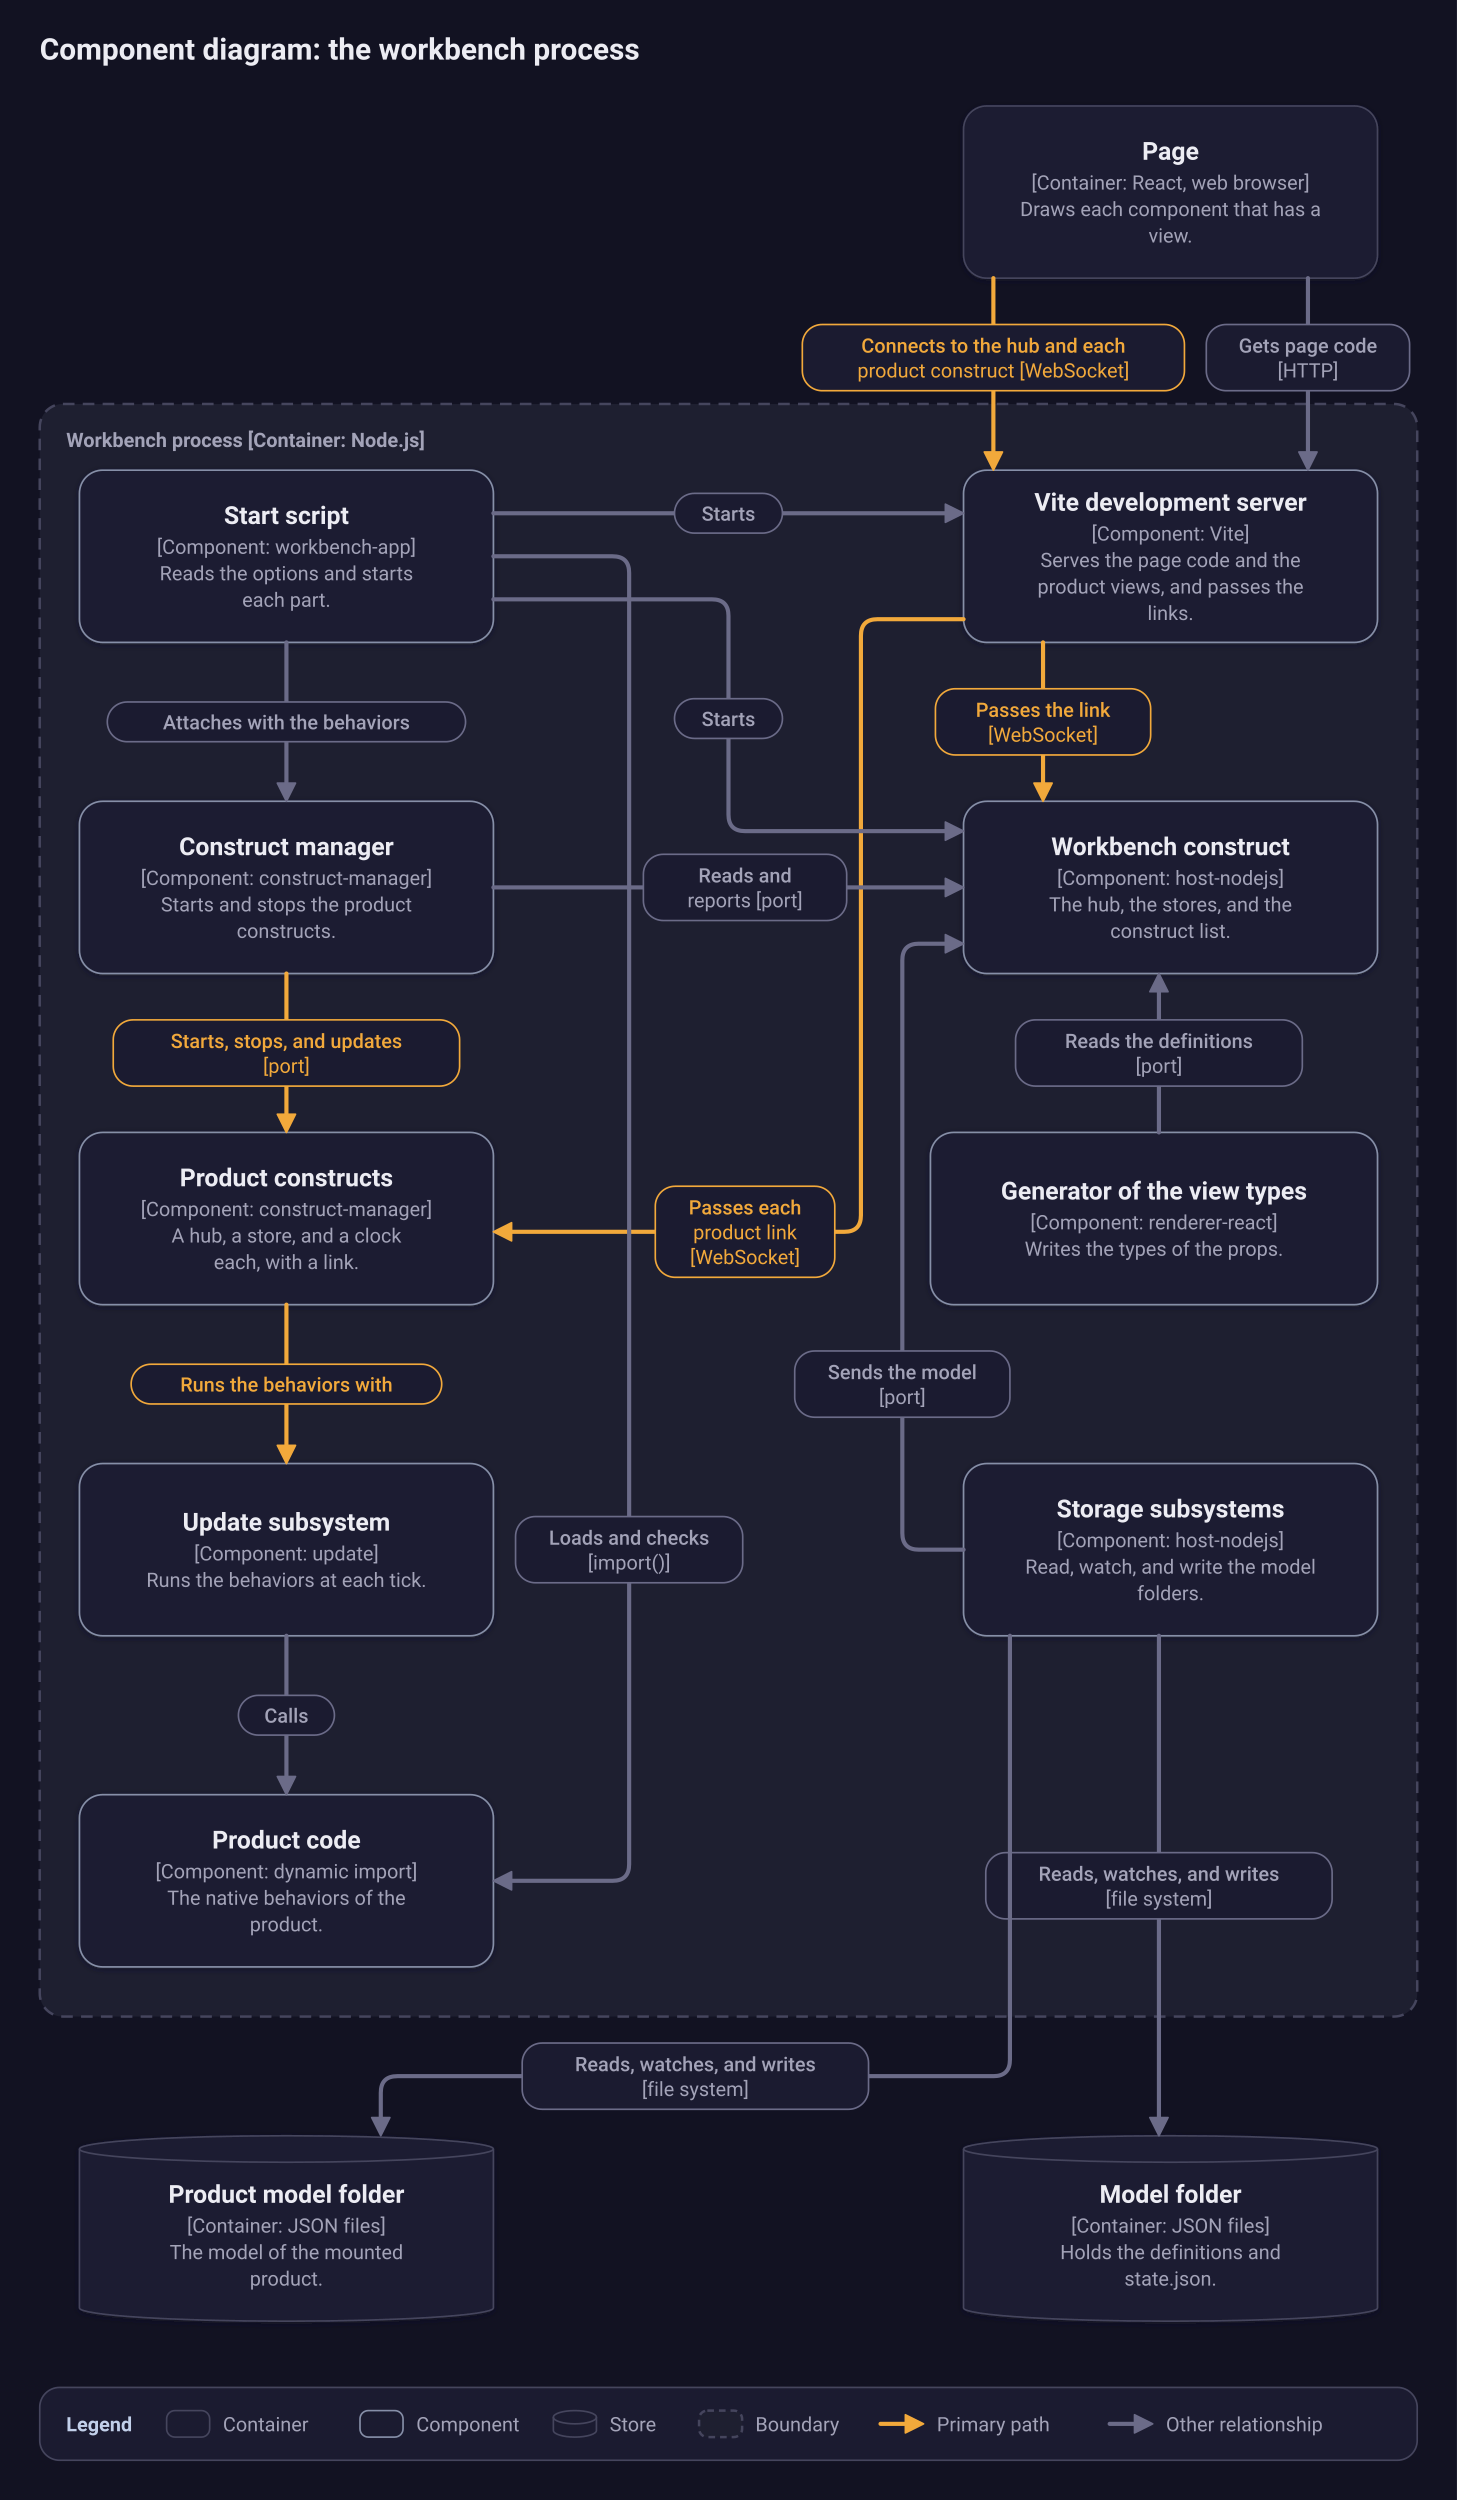
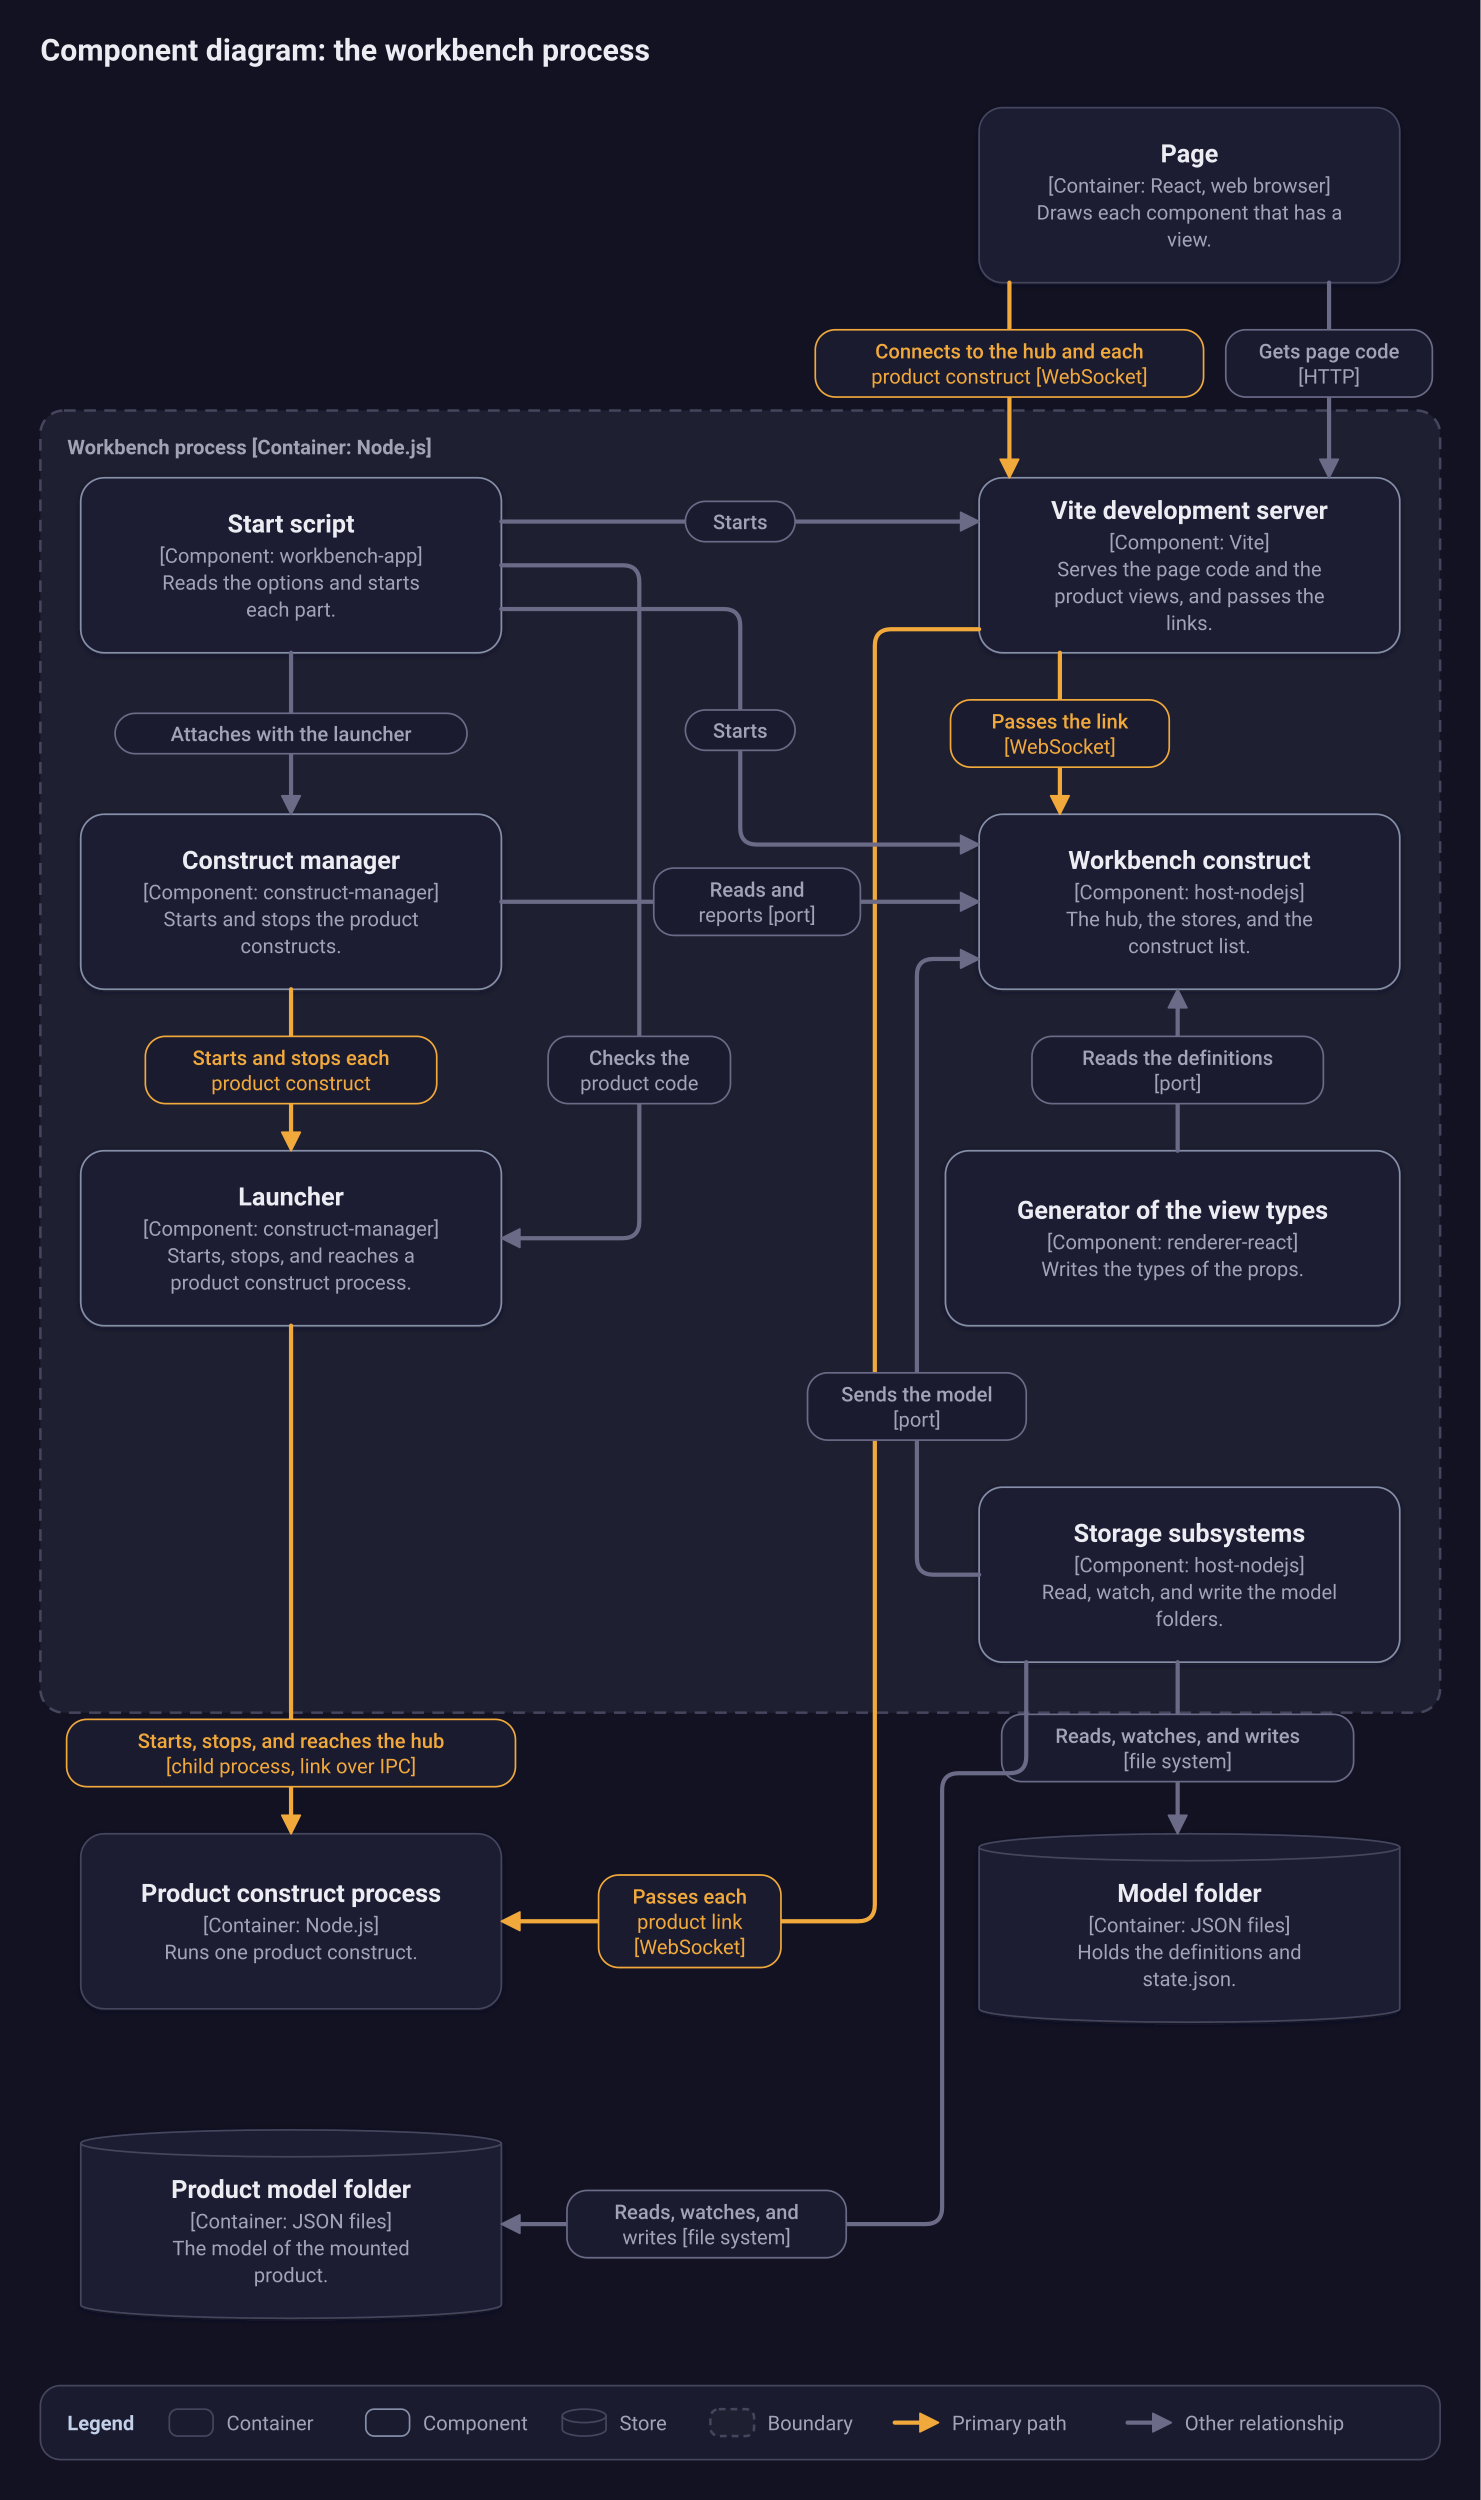
- <svg xmlns="http://www.w3.org/2000/svg" viewBox="0 0 880 1510" width="880" height="1510" role="img" aria-labelledby="title desc">
+ <svg xmlns="http://www.w3.org/2000/svg" viewBox="0 0 880 1486" width="880" height="1486" role="img" aria-labelledby="title desc">
  <defs>
    <filter id="shadow" x="-10%" y="-10%" width="120%" height="130%">
      <feDropShadow dx="0" dy="1" stdDeviation="2" flood-color="#17172a" flood-opacity="0.5" />
    </filter>
  </defs>
-   <rect width="880" height="1510" fill="#121222" />
+   <rect width="880" height="1486" fill="#121222" />
  <text x="24" y="36" font-family="system-ui, -apple-system, 'Segoe UI', Roboto, 'Helvetica Neue', Arial, sans-serif" font-weight="600" font-size="18" fill="#ececf3" text-anchor="start">Component diagram: the workbench process</text>
-   <rect x="24" y="244" width="832" height="974" rx="14" fill="#1e1f30" stroke="#45455d" stroke-width="1.5" stroke-dasharray="7 5" />
+   <rect x="24" y="244" width="832" height="774" rx="14" fill="#1e1f30" stroke="#45455d" stroke-width="1.5" stroke-dasharray="7 5" />
  <text x="40" y="270" font-family="system-ui, -apple-system, 'Segoe UI', Roboto, 'Helvetica Neue', Arial, sans-serif" font-weight="600" font-size="12" fill="#a3a3b8" text-anchor="start">Workbench process [Container: Node.js]</text>
  <rect x="582" y="64" width="250" height="104" rx="14" fill="#1b1b30" stroke="#45455d" filter="url(#shadow)" />
  <text x="707" y="96.5" font-family="system-ui, -apple-system, 'Segoe UI', Roboto, 'Helvetica Neue', Arial, sans-serif" font-weight="600" font-size="15" fill="#ececf3" text-anchor="middle">Page</text>
  <text x="707" y="114.5" font-family="system-ui, -apple-system, 'Segoe UI', Roboto, 'Helvetica Neue', Arial, sans-serif" font-weight="400" font-size="12" fill="#a3a3b8" text-anchor="middle">[Container: React, web browser]</text>
  <text x="707" y="130.5" font-family="system-ui, -apple-system, 'Segoe UI', Roboto, 'Helvetica Neue', Arial, sans-serif" font-weight="400" font-size="12" fill="#a3a3b8" text-anchor="middle">Draws each component that has a</text>
  <text x="707" y="146.5" font-family="system-ui, -apple-system, 'Segoe UI', Roboto, 'Helvetica Neue', Arial, sans-serif" font-weight="400" font-size="12" fill="#a3a3b8" text-anchor="middle">view.</text>
  <rect x="582" y="284" width="250" height="104" rx="14" fill="#1b1b30" stroke="#868fa8" filter="url(#shadow)" />
  <text x="707" y="308.5" font-family="system-ui, -apple-system, 'Segoe UI', Roboto, 'Helvetica Neue', Arial, sans-serif" font-weight="600" font-size="15" fill="#ececf3" text-anchor="middle">Vite development server</text>
  <text x="707" y="326.5" font-family="system-ui, -apple-system, 'Segoe UI', Roboto, 'Helvetica Neue', Arial, sans-serif" font-weight="400" font-size="12" fill="#a3a3b8" text-anchor="middle">[Component: Vite]</text>
  <text x="707" y="342.5" font-family="system-ui, -apple-system, 'Segoe UI', Roboto, 'Helvetica Neue', Arial, sans-serif" font-weight="400" font-size="12" fill="#a3a3b8" text-anchor="middle">Serves the page code and the</text>
  <text x="707" y="358.5" font-family="system-ui, -apple-system, 'Segoe UI', Roboto, 'Helvetica Neue', Arial, sans-serif" font-weight="400" font-size="12" fill="#a3a3b8" text-anchor="middle">product views, and passes the</text>
  <text x="707" y="374.5" font-family="system-ui, -apple-system, 'Segoe UI', Roboto, 'Helvetica Neue', Arial, sans-serif" font-weight="400" font-size="12" fill="#a3a3b8" text-anchor="middle">links.</text>
  <rect x="582" y="484" width="250" height="104" rx="14" fill="#1b1b30" stroke="#868fa8" filter="url(#shadow)" />
  <text x="707" y="516.5" font-family="system-ui, -apple-system, 'Segoe UI', Roboto, 'Helvetica Neue', Arial, sans-serif" font-weight="600" font-size="15" fill="#ececf3" text-anchor="middle">Workbench construct</text>
  <text x="707" y="534.5" font-family="system-ui, -apple-system, 'Segoe UI', Roboto, 'Helvetica Neue', Arial, sans-serif" font-weight="400" font-size="12" fill="#a3a3b8" text-anchor="middle">[Component: host-nodejs]</text>
  <text x="707" y="550.5" font-family="system-ui, -apple-system, 'Segoe UI', Roboto, 'Helvetica Neue', Arial, sans-serif" font-weight="400" font-size="12" fill="#a3a3b8" text-anchor="middle">The hub, the stores, and the</text>
  <text x="707" y="566.5" font-family="system-ui, -apple-system, 'Segoe UI', Roboto, 'Helvetica Neue', Arial, sans-serif" font-weight="400" font-size="12" fill="#a3a3b8" text-anchor="middle">construct list.</text>
  <rect x="562" y="684" width="270" height="104" rx="14" fill="#1b1b30" stroke="#868fa8" filter="url(#shadow)" />
  <text x="697" y="724.5" font-family="system-ui, -apple-system, 'Segoe UI', Roboto, 'Helvetica Neue', Arial, sans-serif" font-weight="600" font-size="15" fill="#ececf3" text-anchor="middle">Generator of the view types</text>
  <text x="697" y="742.5" font-family="system-ui, -apple-system, 'Segoe UI', Roboto, 'Helvetica Neue', Arial, sans-serif" font-weight="400" font-size="12" fill="#a3a3b8" text-anchor="middle">[Component: renderer-react]</text>
  <text x="697" y="758.5" font-family="system-ui, -apple-system, 'Segoe UI', Roboto, 'Helvetica Neue', Arial, sans-serif" font-weight="400" font-size="12" fill="#a3a3b8" text-anchor="middle">Writes the types of the props.</text>
  <rect x="582" y="884" width="250" height="104" rx="14" fill="#1b1b30" stroke="#868fa8" filter="url(#shadow)" />
  <text x="707" y="916.5" font-family="system-ui, -apple-system, 'Segoe UI', Roboto, 'Helvetica Neue', Arial, sans-serif" font-weight="600" font-size="15" fill="#ececf3" text-anchor="middle">Storage subsystems</text>
  <text x="707" y="934.5" font-family="system-ui, -apple-system, 'Segoe UI', Roboto, 'Helvetica Neue', Arial, sans-serif" font-weight="400" font-size="12" fill="#a3a3b8" text-anchor="middle">[Component: host-nodejs]</text>
  <text x="707" y="950.5" font-family="system-ui, -apple-system, 'Segoe UI', Roboto, 'Helvetica Neue', Arial, sans-serif" font-weight="400" font-size="12" fill="#a3a3b8" text-anchor="middle">Read, watch, and write the model</text>
  <text x="707" y="966.5" font-family="system-ui, -apple-system, 'Segoe UI', Roboto, 'Helvetica Neue', Arial, sans-serif" font-weight="400" font-size="12" fill="#a3a3b8" text-anchor="middle">folders.</text>
  <rect x="48" y="284" width="250" height="104" rx="14" fill="#1b1b30" stroke="#868fa8" filter="url(#shadow)" />
  <text x="173" y="316.5" font-family="system-ui, -apple-system, 'Segoe UI', Roboto, 'Helvetica Neue', Arial, sans-serif" font-weight="600" font-size="15" fill="#ececf3" text-anchor="middle">Start script</text>
  <text x="173" y="334.5" font-family="system-ui, -apple-system, 'Segoe UI', Roboto, 'Helvetica Neue', Arial, sans-serif" font-weight="400" font-size="12" fill="#a3a3b8" text-anchor="middle">[Component: workbench-app]</text>
  <text x="173" y="350.5" font-family="system-ui, -apple-system, 'Segoe UI', Roboto, 'Helvetica Neue', Arial, sans-serif" font-weight="400" font-size="12" fill="#a3a3b8" text-anchor="middle">Reads the options and starts</text>
  <text x="173" y="366.5" font-family="system-ui, -apple-system, 'Segoe UI', Roboto, 'Helvetica Neue', Arial, sans-serif" font-weight="400" font-size="12" fill="#a3a3b8" text-anchor="middle">each part.</text>
  <rect x="48" y="484" width="250" height="104" rx="14" fill="#1b1b30" stroke="#868fa8" filter="url(#shadow)" />
  <text x="173" y="516.5" font-family="system-ui, -apple-system, 'Segoe UI', Roboto, 'Helvetica Neue', Arial, sans-serif" font-weight="600" font-size="15" fill="#ececf3" text-anchor="middle">Construct manager</text>
  <text x="173" y="534.5" font-family="system-ui, -apple-system, 'Segoe UI', Roboto, 'Helvetica Neue', Arial, sans-serif" font-weight="400" font-size="12" fill="#a3a3b8" text-anchor="middle">[Component: construct-manager]</text>
  <text x="173" y="550.5" font-family="system-ui, -apple-system, 'Segoe UI', Roboto, 'Helvetica Neue', Arial, sans-serif" font-weight="400" font-size="12" fill="#a3a3b8" text-anchor="middle">Starts and stops the product</text>
  <text x="173" y="566.5" font-family="system-ui, -apple-system, 'Segoe UI', Roboto, 'Helvetica Neue', Arial, sans-serif" font-weight="400" font-size="12" fill="#a3a3b8" text-anchor="middle">constructs.</text>
  <rect x="48" y="684" width="250" height="104" rx="14" fill="#1b1b30" stroke="#868fa8" filter="url(#shadow)" />
-   <text x="173" y="716.5" font-family="system-ui, -apple-system, 'Segoe UI', Roboto, 'Helvetica Neue', Arial, sans-serif" font-weight="600" font-size="15" fill="#ececf3" text-anchor="middle">Product constructs</text>
+   <text x="173" y="716.5" font-family="system-ui, -apple-system, 'Segoe UI', Roboto, 'Helvetica Neue', Arial, sans-serif" font-weight="600" font-size="15" fill="#ececf3" text-anchor="middle">Launcher</text>
  <text x="173" y="734.5" font-family="system-ui, -apple-system, 'Segoe UI', Roboto, 'Helvetica Neue', Arial, sans-serif" font-weight="400" font-size="12" fill="#a3a3b8" text-anchor="middle">[Component: construct-manager]</text>
-   <text x="173" y="750.5" font-family="system-ui, -apple-system, 'Segoe UI', Roboto, 'Helvetica Neue', Arial, sans-serif" font-weight="400" font-size="12" fill="#a3a3b8" text-anchor="middle">A hub, a store, and a clock</text>
-   <text x="173" y="766.5" font-family="system-ui, -apple-system, 'Segoe UI', Roboto, 'Helvetica Neue', Arial, sans-serif" font-weight="400" font-size="12" fill="#a3a3b8" text-anchor="middle">each, with a link.</text>
-   <rect x="48" y="884" width="250" height="104" rx="14" fill="#1b1b30" stroke="#868fa8" filter="url(#shadow)" />
-   <text x="173" y="924.5" font-family="system-ui, -apple-system, 'Segoe UI', Roboto, 'Helvetica Neue', Arial, sans-serif" font-weight="600" font-size="15" fill="#ececf3" text-anchor="middle">Update subsystem</text>
-   <text x="173" y="942.5" font-family="system-ui, -apple-system, 'Segoe UI', Roboto, 'Helvetica Neue', Arial, sans-serif" font-weight="400" font-size="12" fill="#a3a3b8" text-anchor="middle">[Component: update]</text>
-   <text x="173" y="958.5" font-family="system-ui, -apple-system, 'Segoe UI', Roboto, 'Helvetica Neue', Arial, sans-serif" font-weight="400" font-size="12" fill="#a3a3b8" text-anchor="middle">Runs the behaviors at each tick.</text>
-   <rect x="48" y="1084" width="250" height="104" rx="14" fill="#1b1b30" stroke="#868fa8" filter="url(#shadow)" />
-   <text x="173" y="1116.5" font-family="system-ui, -apple-system, 'Segoe UI', Roboto, 'Helvetica Neue', Arial, sans-serif" font-weight="600" font-size="15" fill="#ececf3" text-anchor="middle">Product code</text>
-   <text x="173" y="1134.5" font-family="system-ui, -apple-system, 'Segoe UI', Roboto, 'Helvetica Neue', Arial, sans-serif" font-weight="400" font-size="12" fill="#a3a3b8" text-anchor="middle">[Component: dynamic import]</text>
-   <text x="173" y="1150.5" font-family="system-ui, -apple-system, 'Segoe UI', Roboto, 'Helvetica Neue', Arial, sans-serif" font-weight="400" font-size="12" fill="#a3a3b8" text-anchor="middle">The native behaviors of the</text>
-   <text x="173" y="1166.5" font-family="system-ui, -apple-system, 'Segoe UI', Roboto, 'Helvetica Neue', Arial, sans-serif" font-weight="400" font-size="12" fill="#a3a3b8" text-anchor="middle">product.</text>
-   <path d="M582 1298 a125 8 0 0 1 250 0 v96 a125 8 0 0 1 -250 0 z" fill="#1b1b30" stroke="#45455d" filter="url(#shadow)" />
-   <path d="M582 1298 a125 8 0 0 0 250 0" fill="none" stroke="#45455d" />
-   <text x="707" y="1330.5" font-family="system-ui, -apple-system, 'Segoe UI', Roboto, 'Helvetica Neue', Arial, sans-serif" font-weight="600" font-size="15" fill="#ececf3" text-anchor="middle">Model folder</text>
-   <text x="707" y="1348.5" font-family="system-ui, -apple-system, 'Segoe UI', Roboto, 'Helvetica Neue', Arial, sans-serif" font-weight="400" font-size="12" fill="#a3a3b8" text-anchor="middle">[Container: JSON files]</text>
-   <text x="707" y="1364.5" font-family="system-ui, -apple-system, 'Segoe UI', Roboto, 'Helvetica Neue', Arial, sans-serif" font-weight="400" font-size="12" fill="#a3a3b8" text-anchor="middle">Holds the definitions and</text>
-   <text x="707" y="1380.5" font-family="system-ui, -apple-system, 'Segoe UI', Roboto, 'Helvetica Neue', Arial, sans-serif" font-weight="400" font-size="12" fill="#a3a3b8" text-anchor="middle">state.json.</text>
-   <path d="M48 1298 a125 8 0 0 1 250 0 v96 a125 8 0 0 1 -250 0 z" fill="#1b1b30" stroke="#45455d" filter="url(#shadow)" />
-   <path d="M48 1298 a125 8 0 0 0 250 0" fill="none" stroke="#45455d" />
-   <text x="173" y="1330.5" font-family="system-ui, -apple-system, 'Segoe UI', Roboto, 'Helvetica Neue', Arial, sans-serif" font-weight="600" font-size="15" fill="#ececf3" text-anchor="middle">Product model folder</text>
-   <text x="173" y="1348.5" font-family="system-ui, -apple-system, 'Segoe UI', Roboto, 'Helvetica Neue', Arial, sans-serif" font-weight="400" font-size="12" fill="#a3a3b8" text-anchor="middle">[Container: JSON files]</text>
-   <text x="173" y="1364.5" font-family="system-ui, -apple-system, 'Segoe UI', Roboto, 'Helvetica Neue', Arial, sans-serif" font-weight="400" font-size="12" fill="#a3a3b8" text-anchor="middle">The model of the mounted</text>
-   <text x="173" y="1380.5" font-family="system-ui, -apple-system, 'Segoe UI', Roboto, 'Helvetica Neue', Arial, sans-serif" font-weight="400" font-size="12" fill="#a3a3b8" text-anchor="middle">product.</text>
+   <text x="173" y="750.5" font-family="system-ui, -apple-system, 'Segoe UI', Roboto, 'Helvetica Neue', Arial, sans-serif" font-weight="400" font-size="12" fill="#a3a3b8" text-anchor="middle">Starts, stops, and reaches a</text>
+   <text x="173" y="766.5" font-family="system-ui, -apple-system, 'Segoe UI', Roboto, 'Helvetica Neue', Arial, sans-serif" font-weight="400" font-size="12" fill="#a3a3b8" text-anchor="middle">product construct process.</text>
+   <rect x="48" y="1090" width="250" height="104" rx="14" fill="#1b1b30" stroke="#45455d" filter="url(#shadow)" />
+   <text x="173" y="1130.5" font-family="system-ui, -apple-system, 'Segoe UI', Roboto, 'Helvetica Neue', Arial, sans-serif" font-weight="600" font-size="15" fill="#ececf3" text-anchor="middle">Product construct process</text>
+   <text x="173" y="1148.5" font-family="system-ui, -apple-system, 'Segoe UI', Roboto, 'Helvetica Neue', Arial, sans-serif" font-weight="400" font-size="12" fill="#a3a3b8" text-anchor="middle">[Container: Node.js]</text>
+   <text x="173" y="1164.5" font-family="system-ui, -apple-system, 'Segoe UI', Roboto, 'Helvetica Neue', Arial, sans-serif" font-weight="400" font-size="12" fill="#a3a3b8" text-anchor="middle">Runs one product construct.</text>
+   <path d="M582 1098 a125 8 0 0 1 250 0 v96 a125 8 0 0 1 -250 0 z" fill="#1b1b30" stroke="#45455d" filter="url(#shadow)" />
+   <path d="M582 1098 a125 8 0 0 0 250 0" fill="none" stroke="#45455d" />
+   <text x="707" y="1130.5" font-family="system-ui, -apple-system, 'Segoe UI', Roboto, 'Helvetica Neue', Arial, sans-serif" font-weight="600" font-size="15" fill="#ececf3" text-anchor="middle">Model folder</text>
+   <text x="707" y="1148.5" font-family="system-ui, -apple-system, 'Segoe UI', Roboto, 'Helvetica Neue', Arial, sans-serif" font-weight="400" font-size="12" fill="#a3a3b8" text-anchor="middle">[Container: JSON files]</text>
+   <text x="707" y="1164.5" font-family="system-ui, -apple-system, 'Segoe UI', Roboto, 'Helvetica Neue', Arial, sans-serif" font-weight="400" font-size="12" fill="#a3a3b8" text-anchor="middle">Holds the definitions and</text>
+   <text x="707" y="1180.5" font-family="system-ui, -apple-system, 'Segoe UI', Roboto, 'Helvetica Neue', Arial, sans-serif" font-weight="400" font-size="12" fill="#a3a3b8" text-anchor="middle">state.json.</text>
+   <path d="M48 1274 a125 8 0 0 1 250 0 v96 a125 8 0 0 1 -250 0 z" fill="#1b1b30" stroke="#45455d" filter="url(#shadow)" />
+   <path d="M48 1274 a125 8 0 0 0 250 0" fill="none" stroke="#45455d" />
+   <text x="173" y="1306.5" font-family="system-ui, -apple-system, 'Segoe UI', Roboto, 'Helvetica Neue', Arial, sans-serif" font-weight="600" font-size="15" fill="#ececf3" text-anchor="middle">Product model folder</text>
+   <text x="173" y="1324.5" font-family="system-ui, -apple-system, 'Segoe UI', Roboto, 'Helvetica Neue', Arial, sans-serif" font-weight="400" font-size="12" fill="#a3a3b8" text-anchor="middle">[Container: JSON files]</text>
+   <text x="173" y="1340.5" font-family="system-ui, -apple-system, 'Segoe UI', Roboto, 'Helvetica Neue', Arial, sans-serif" font-weight="400" font-size="12" fill="#a3a3b8" text-anchor="middle">The model of the mounted</text>
+   <text x="173" y="1356.5" font-family="system-ui, -apple-system, 'Segoe UI', Roboto, 'Helvetica Neue', Arial, sans-serif" font-weight="400" font-size="12" fill="#a3a3b8" text-anchor="middle">product.</text>
  <path d="M790 168 L790 274" fill="none" stroke="#6b6b88" stroke-width="2.5" stroke-linecap="round" stroke-linejoin="round" />
  <polygon points="790,284 784.5,273 795.5,273" fill="#6b6b88" stroke="#6b6b88" stroke-width="1" stroke-linejoin="round" />
  <rect x="728.6" y="196" width="122.8" height="40" rx="12" fill="#1b1b30" stroke="#6b6b88" />
  <text x="790" y="213" font-family="system-ui, -apple-system, 'Segoe UI', Roboto, 'Helvetica Neue', Arial, sans-serif" font-weight="500" font-size="12" fill="#a3a3b8" text-anchor="middle">Gets page code</text>
  <text x="790" y="228" font-family="system-ui, -apple-system, 'Segoe UI', Roboto, 'Helvetica Neue', Arial, sans-serif" font-weight="400" font-size="12" fill="#a3a3b8" text-anchor="middle">[HTTP]</text>
  <path d="M600 168 L600 274" fill="none" stroke="#f2a93b" stroke-width="2.5" stroke-linecap="round" stroke-linejoin="round" />
  <polygon points="600,284 594.5,273 605.5,273" fill="#f2a93b" stroke="#f2a93b" stroke-width="1" stroke-linejoin="round" />
  <rect x="484.6" y="196" width="230.8" height="40" rx="12" fill="#1b1b30" stroke="#f2a93b" />
  <text x="600" y="213" font-family="system-ui, -apple-system, 'Segoe UI', Roboto, 'Helvetica Neue', Arial, sans-serif" font-weight="500" font-size="12" fill="#f2a93b" text-anchor="middle">Connects to the hub and each</text>
  <text x="600" y="228" font-family="system-ui, -apple-system, 'Segoe UI', Roboto, 'Helvetica Neue', Arial, sans-serif" font-weight="400" font-size="12" fill="#f2a93b" text-anchor="middle">product construct [WebSocket]</text>
  <path d="M630 388 L630 474" fill="none" stroke="#f2a93b" stroke-width="2.5" stroke-linecap="round" stroke-linejoin="round" />
  <polygon points="630,484 624.5,473 635.5,473" fill="#f2a93b" stroke="#f2a93b" stroke-width="1" stroke-linejoin="round" />
  <rect x="565" y="416" width="130" height="40" rx="12" fill="#1b1b30" stroke="#f2a93b" />
  <text x="630" y="433" font-family="system-ui, -apple-system, 'Segoe UI', Roboto, 'Helvetica Neue', Arial, sans-serif" font-weight="500" font-size="12" fill="#f2a93b" text-anchor="middle">Passes the link</text>
  <text x="630" y="448" font-family="system-ui, -apple-system, 'Segoe UI', Roboto, 'Helvetica Neue', Arial, sans-serif" font-weight="400" font-size="12" fill="#f2a93b" text-anchor="middle">[WebSocket]</text>
-   <path d="M582 374 L530 374 Q520 374 520 384 L520 734 Q520 744 510 744 L308 744" fill="none" stroke="#f2a93b" stroke-width="2.5" stroke-linecap="round" stroke-linejoin="round" />
-   <polygon points="298,744 309,738.5 309,749.5" fill="#f2a93b" stroke="#f2a93b" stroke-width="1" stroke-linejoin="round" />
-   <rect x="395.8" y="716.5" width="108.4" height="55" rx="12" fill="#1b1b30" stroke="#f2a93b" />
-   <text x="450" y="733.5" font-family="system-ui, -apple-system, 'Segoe UI', Roboto, 'Helvetica Neue', Arial, sans-serif" font-weight="500" font-size="12" fill="#f2a93b" text-anchor="middle">Passes each</text>
-   <text x="450" y="748.5" font-family="system-ui, -apple-system, 'Segoe UI', Roboto, 'Helvetica Neue', Arial, sans-serif" font-weight="400" font-size="12" fill="#f2a93b" text-anchor="middle">product link</text>
-   <text x="450" y="763.5" font-family="system-ui, -apple-system, 'Segoe UI', Roboto, 'Helvetica Neue', Arial, sans-serif" font-weight="400" font-size="12" fill="#f2a93b" text-anchor="middle">[WebSocket]</text>
+   <path d="M582 374 L530 374 Q520 374 520 384 L520 1132 Q520 1142 510 1142 L308 1142" fill="none" stroke="#f2a93b" stroke-width="2.5" stroke-linecap="round" stroke-linejoin="round" />
+   <polygon points="298,1142 309,1136.5 309,1147.5" fill="#f2a93b" stroke="#f2a93b" stroke-width="1" stroke-linejoin="round" />
+   <rect x="355.8" y="1114.5" width="108.4" height="55" rx="12" fill="#1b1b30" stroke="#f2a93b" />
+   <text x="410" y="1131.5" font-family="system-ui, -apple-system, 'Segoe UI', Roboto, 'Helvetica Neue', Arial, sans-serif" font-weight="500" font-size="12" fill="#f2a93b" text-anchor="middle">Passes each</text>
+   <text x="410" y="1146.5" font-family="system-ui, -apple-system, 'Segoe UI', Roboto, 'Helvetica Neue', Arial, sans-serif" font-weight="400" font-size="12" fill="#f2a93b" text-anchor="middle">product link</text>
+   <text x="410" y="1161.5" font-family="system-ui, -apple-system, 'Segoe UI', Roboto, 'Helvetica Neue', Arial, sans-serif" font-weight="400" font-size="12" fill="#f2a93b" text-anchor="middle">[WebSocket]</text>
  <path d="M298 310 L572 310" fill="none" stroke="#6b6b88" stroke-width="2.5" stroke-linecap="round" stroke-linejoin="round" />
  <polygon points="582,310 571,315.5 571,304.5" fill="#6b6b88" stroke="#6b6b88" stroke-width="1" stroke-linejoin="round" />
  <rect x="407.4" y="298" width="65.2" height="24" rx="12" fill="#1b1b30" stroke="#6b6b88" />
  <text x="440" y="314.5" font-family="system-ui, -apple-system, 'Segoe UI', Roboto, 'Helvetica Neue', Arial, sans-serif" font-weight="500" font-size="12" fill="#a3a3b8" text-anchor="middle">Starts</text>
  <path d="M298 362 L430 362 Q440 362 440 372 L440 492 Q440 502 450 502 L572 502" fill="none" stroke="#6b6b88" stroke-width="2.5" stroke-linecap="round" stroke-linejoin="round" />
  <polygon points="582,502 571,507.5 571,496.5" fill="#6b6b88" stroke="#6b6b88" stroke-width="1" stroke-linejoin="round" />
  <rect x="407.4" y="422" width="65.2" height="24" rx="12" fill="#1b1b30" stroke="#6b6b88" />
  <text x="440" y="438.5" font-family="system-ui, -apple-system, 'Segoe UI', Roboto, 'Helvetica Neue', Arial, sans-serif" font-weight="500" font-size="12" fill="#a3a3b8" text-anchor="middle">Starts</text>
  <path d="M173 388 L173 474" fill="none" stroke="#6b6b88" stroke-width="2.5" stroke-linecap="round" stroke-linejoin="round" />
  <polygon points="173,484 167.5,473 178.5,473" fill="#6b6b88" stroke="#6b6b88" stroke-width="1" stroke-linejoin="round" />
-   <rect x="64.8" y="424" width="216.4" height="24" rx="12" fill="#1b1b30" stroke="#6b6b88" />
-   <text x="173" y="440.5" font-family="system-ui, -apple-system, 'Segoe UI', Roboto, 'Helvetica Neue', Arial, sans-serif" font-weight="500" font-size="12" fill="#a3a3b8" text-anchor="middle">Attaches with the behaviors</text>
-   <path d="M298 336 L370 336 Q380 336 380 346 L380 1126 Q380 1136 370 1136 L308 1136" fill="none" stroke="#6b6b88" stroke-width="2.5" stroke-linecap="round" stroke-linejoin="round" />
-   <polygon points="298,1136 309,1130.5 309,1141.5" fill="#6b6b88" stroke="#6b6b88" stroke-width="1" stroke-linejoin="round" />
-   <rect x="311.4" y="916" width="137.2" height="40" rx="12" fill="#1b1b30" stroke="#6b6b88" />
-   <text x="380" y="933" font-family="system-ui, -apple-system, 'Segoe UI', Roboto, 'Helvetica Neue', Arial, sans-serif" font-weight="500" font-size="12" fill="#a3a3b8" text-anchor="middle">Loads and checks</text>
-   <text x="380" y="948" font-family="system-ui, -apple-system, 'Segoe UI', Roboto, 'Helvetica Neue', Arial, sans-serif" font-weight="400" font-size="12" fill="#a3a3b8" text-anchor="middle">[import()]</text>
+   <rect x="68.4" y="424" width="209.2" height="24" rx="12" fill="#1b1b30" stroke="#6b6b88" />
+   <text x="173" y="440.5" font-family="system-ui, -apple-system, 'Segoe UI', Roboto, 'Helvetica Neue', Arial, sans-serif" font-weight="500" font-size="12" fill="#a3a3b8" text-anchor="middle">Attaches with the launcher</text>
+   <path d="M298 336 L370 336 Q380 336 380 346 L380 726 Q380 736 370 736 L308 736" fill="none" stroke="#6b6b88" stroke-width="2.5" stroke-linecap="round" stroke-linejoin="round" />
+   <polygon points="298,736 309,730.5 309,741.5" fill="#6b6b88" stroke="#6b6b88" stroke-width="1" stroke-linejoin="round" />
+   <rect x="325.8" y="616" width="108.4" height="40" rx="12" fill="#1b1b30" stroke="#6b6b88" />
+   <text x="380" y="633" font-family="system-ui, -apple-system, 'Segoe UI', Roboto, 'Helvetica Neue', Arial, sans-serif" font-weight="500" font-size="12" fill="#a3a3b8" text-anchor="middle">Checks the</text>
+   <text x="380" y="648" font-family="system-ui, -apple-system, 'Segoe UI', Roboto, 'Helvetica Neue', Arial, sans-serif" font-weight="400" font-size="12" fill="#a3a3b8" text-anchor="middle">product code</text>
  <path d="M298 536 L572 536" fill="none" stroke="#6b6b88" stroke-width="2.5" stroke-linecap="round" stroke-linejoin="round" />
  <polygon points="582,536 571,541.5 571,530.5" fill="#6b6b88" stroke="#6b6b88" stroke-width="1" stroke-linejoin="round" />
  <rect x="388.6" y="516" width="122.8" height="40" rx="12" fill="#1b1b30" stroke="#6b6b88" />
  <text x="450" y="533" font-family="system-ui, -apple-system, 'Segoe UI', Roboto, 'Helvetica Neue', Arial, sans-serif" font-weight="500" font-size="12" fill="#a3a3b8" text-anchor="middle">Reads and</text>
  <text x="450" y="548" font-family="system-ui, -apple-system, 'Segoe UI', Roboto, 'Helvetica Neue', Arial, sans-serif" font-weight="400" font-size="12" fill="#a3a3b8" text-anchor="middle">reports [port]</text>
  <path d="M173 588 L173 674" fill="none" stroke="#f2a93b" stroke-width="2.5" stroke-linecap="round" stroke-linejoin="round" />
  <polygon points="173,684 167.5,673 178.5,673" fill="#f2a93b" stroke="#f2a93b" stroke-width="1" stroke-linejoin="round" />
-   <rect x="68.4" y="616" width="209.2" height="40" rx="12" fill="#1b1b30" stroke="#f2a93b" />
-   <text x="173" y="633" font-family="system-ui, -apple-system, 'Segoe UI', Roboto, 'Helvetica Neue', Arial, sans-serif" font-weight="500" font-size="12" fill="#f2a93b" text-anchor="middle">Starts, stops, and updates</text>
-   <text x="173" y="648" font-family="system-ui, -apple-system, 'Segoe UI', Roboto, 'Helvetica Neue', Arial, sans-serif" font-weight="400" font-size="12" fill="#f2a93b" text-anchor="middle">[port]</text>
-   <path d="M173 788 L173 874" fill="none" stroke="#f2a93b" stroke-width="2.5" stroke-linecap="round" stroke-linejoin="round" />
-   <polygon points="173,884 167.5,873 178.5,873" fill="#f2a93b" stroke="#f2a93b" stroke-width="1" stroke-linejoin="round" />
-   <rect x="79.2" y="824" width="187.6" height="24" rx="12" fill="#1b1b30" stroke="#f2a93b" />
-   <text x="173" y="840.5" font-family="system-ui, -apple-system, 'Segoe UI', Roboto, 'Helvetica Neue', Arial, sans-serif" font-weight="500" font-size="12" fill="#f2a93b" text-anchor="middle">Runs the behaviors with</text>
-   <path d="M173 988 L173 1074" fill="none" stroke="#6b6b88" stroke-width="2.5" stroke-linecap="round" stroke-linejoin="round" />
-   <polygon points="173,1084 167.5,1073 178.5,1073" fill="#6b6b88" stroke="#6b6b88" stroke-width="1" stroke-linejoin="round" />
-   <rect x="144" y="1024" width="58" height="24" rx="12" fill="#1b1b30" stroke="#6b6b88" />
-   <text x="173" y="1040.5" font-family="system-ui, -apple-system, 'Segoe UI', Roboto, 'Helvetica Neue', Arial, sans-serif" font-weight="500" font-size="12" fill="#a3a3b8" text-anchor="middle">Calls</text>
+   <rect x="86.4" y="616" width="173.2" height="40" rx="12" fill="#1b1b30" stroke="#f2a93b" />
+   <text x="173" y="633" font-family="system-ui, -apple-system, 'Segoe UI', Roboto, 'Helvetica Neue', Arial, sans-serif" font-weight="500" font-size="12" fill="#f2a93b" text-anchor="middle">Starts and stops each</text>
+   <text x="173" y="648" font-family="system-ui, -apple-system, 'Segoe UI', Roboto, 'Helvetica Neue', Arial, sans-serif" font-weight="400" font-size="12" fill="#f2a93b" text-anchor="middle">product construct</text>
+   <path d="M173 788 L173 1080" fill="none" stroke="#f2a93b" stroke-width="2.5" stroke-linecap="round" stroke-linejoin="round" />
+   <polygon points="173,1090 167.5,1079 178.5,1079" fill="#f2a93b" stroke="#f2a93b" stroke-width="1" stroke-linejoin="round" />
+   <rect x="39.6" y="1022" width="266.8" height="40" rx="12" fill="#1b1b30" stroke="#f2a93b" />
+   <text x="173" y="1039" font-family="system-ui, -apple-system, 'Segoe UI', Roboto, 'Helvetica Neue', Arial, sans-serif" font-weight="500" font-size="12" fill="#f2a93b" text-anchor="middle">Starts, stops, and reaches the hub</text>
+   <text x="173" y="1054" font-family="system-ui, -apple-system, 'Segoe UI', Roboto, 'Helvetica Neue', Arial, sans-serif" font-weight="400" font-size="12" fill="#f2a93b" text-anchor="middle">[child process, link over IPC]</text>
  <path d="M700 684 L700 598" fill="none" stroke="#6b6b88" stroke-width="2.5" stroke-linecap="round" stroke-linejoin="round" />
  <polygon points="700,588 705.5,599 694.5,599" fill="#6b6b88" stroke="#6b6b88" stroke-width="1" stroke-linejoin="round" />
  <rect x="613.4" y="616" width="173.2" height="40" rx="12" fill="#1b1b30" stroke="#6b6b88" />
  <text x="700" y="633" font-family="system-ui, -apple-system, 'Segoe UI', Roboto, 'Helvetica Neue', Arial, sans-serif" font-weight="500" font-size="12" fill="#a3a3b8" text-anchor="middle">Reads the definitions</text>
  <text x="700" y="648" font-family="system-ui, -apple-system, 'Segoe UI', Roboto, 'Helvetica Neue', Arial, sans-serif" font-weight="400" font-size="12" fill="#a3a3b8" text-anchor="middle">[port]</text>
  <path d="M582 936 L555 936 Q545 936 545 926 L545 580 Q545 570 555 570 L572 570" fill="none" stroke="#6b6b88" stroke-width="2.5" stroke-linecap="round" stroke-linejoin="round" />
  <polygon points="582,570 571,575.5 571,564.5" fill="#6b6b88" stroke="#6b6b88" stroke-width="1" stroke-linejoin="round" />
  <rect x="480" y="816" width="130" height="40" rx="12" fill="#1b1b30" stroke="#6b6b88" />
  <text x="545" y="833" font-family="system-ui, -apple-system, 'Segoe UI', Roboto, 'Helvetica Neue', Arial, sans-serif" font-weight="500" font-size="12" fill="#a3a3b8" text-anchor="middle">Sends the model</text>
  <text x="545" y="848" font-family="system-ui, -apple-system, 'Segoe UI', Roboto, 'Helvetica Neue', Arial, sans-serif" font-weight="400" font-size="12" fill="#a3a3b8" text-anchor="middle">[port]</text>
-   <path d="M700 988 L700 1280" fill="none" stroke="#6b6b88" stroke-width="2.5" stroke-linecap="round" stroke-linejoin="round" />
-   <polygon points="700,1290 694.5,1279 705.5,1279" fill="#6b6b88" stroke="#6b6b88" stroke-width="1" stroke-linejoin="round" />
-   <rect x="595.4" y="1119" width="209.2" height="40" rx="12" fill="#1b1b30" stroke="#6b6b88" />
-   <text x="700" y="1136" font-family="system-ui, -apple-system, 'Segoe UI', Roboto, 'Helvetica Neue', Arial, sans-serif" font-weight="500" font-size="12" fill="#a3a3b8" text-anchor="middle">Reads, watches, and writes</text>
-   <text x="700" y="1151" font-family="system-ui, -apple-system, 'Segoe UI', Roboto, 'Helvetica Neue', Arial, sans-serif" font-weight="400" font-size="12" fill="#a3a3b8" text-anchor="middle">[file system]</text>
-   <path d="M610 988 L610 1244 Q610 1254 600 1254 L240 1254 Q230 1254 230 1264 L230 1280" fill="none" stroke="#6b6b88" stroke-width="2.5" stroke-linecap="round" stroke-linejoin="round" />
-   <polygon points="230,1290 224.5,1279 235.5,1279" fill="#6b6b88" stroke="#6b6b88" stroke-width="1" stroke-linejoin="round" />
-   <rect x="315.4" y="1234" width="209.2" height="40" rx="12" fill="#1b1b30" stroke="#6b6b88" />
-   <text x="420" y="1251" font-family="system-ui, -apple-system, 'Segoe UI', Roboto, 'Helvetica Neue', Arial, sans-serif" font-weight="500" font-size="12" fill="#a3a3b8" text-anchor="middle">Reads, watches, and writes</text>
-   <text x="420" y="1266" font-family="system-ui, -apple-system, 'Segoe UI', Roboto, 'Helvetica Neue', Arial, sans-serif" font-weight="400" font-size="12" fill="#a3a3b8" text-anchor="middle">[file system]</text>
-   <rect x="24" y="1442" width="832" height="44" rx="12" fill="#1b1b30" stroke="#45455d" />
-   <text x="40" y="1468.5" font-family="system-ui, -apple-system, 'Segoe UI', Roboto, 'Helvetica Neue', Arial, sans-serif" font-weight="600" font-size="12" fill="#c2d0ea" text-anchor="start">Legend</text>
-   <rect x="100.64" y="1456" width="26" height="16" rx="5" fill="#1b1b30" stroke="#45455d" />
-   <text x="134.64" y="1468.5" font-family="system-ui, -apple-system, 'Segoe UI', Roboto, 'Helvetica Neue', Arial, sans-serif" font-weight="400" font-size="12" fill="#a3a3b8" text-anchor="start">Container</text>
-   <rect x="217.44" y="1456" width="26" height="16" rx="5" fill="#1b1b30" stroke="#868fa8" />
-   <text x="251.44" y="1468.5" font-family="system-ui, -apple-system, 'Segoe UI', Roboto, 'Helvetica Neue', Arial, sans-serif" font-weight="400" font-size="12" fill="#a3a3b8" text-anchor="start">Component</text>
-   <path d="M334.24 1460 a13 4 0 0 1 26 0 v8 a13 4 0 0 1 -26 0 z" fill="#1b1b30" stroke="#45455d" />
-   <path d="M334.24 1460 a13 4 0 0 0 26 0" fill="none" stroke="#45455d" />
-   <text x="368.24" y="1468.5" font-family="system-ui, -apple-system, 'Segoe UI', Roboto, 'Helvetica Neue', Arial, sans-serif" font-weight="400" font-size="12" fill="#a3a3b8" text-anchor="start">Store</text>
-   <rect x="422.24" y="1456" width="26" height="16" rx="5" fill="#1e1f30" stroke="#45455d" stroke-width="1.5" stroke-dasharray="4 3" />
-   <text x="456.24" y="1468.5" font-family="system-ui, -apple-system, 'Segoe UI', Roboto, 'Helvetica Neue', Arial, sans-serif" font-weight="400" font-size="12" fill="#a3a3b8" text-anchor="start">Boundary</text>
-   <path d="M531.84 1464 L547.84 1464" stroke="#f2a93b" stroke-width="2.5" stroke-linecap="round" />
-   <polygon points="557.84,1464 546.84,1469.5 546.84,1458.5" fill="#f2a93b" stroke="#f2a93b" stroke-width="1" stroke-linejoin="round" />
-   <text x="565.84" y="1468.5" font-family="system-ui, -apple-system, 'Segoe UI', Roboto, 'Helvetica Neue', Arial, sans-serif" font-weight="400" font-size="12" fill="#a3a3b8" text-anchor="start">Primary path</text>
-   <path d="M670.24 1464 L686.24 1464" stroke="#6b6b88" stroke-width="2.5" stroke-linecap="round" />
-   <polygon points="696.24,1464 685.24,1469.5 685.24,1458.5" fill="#6b6b88" stroke="#6b6b88" stroke-width="1" stroke-linejoin="round" />
-   <text x="704.24" y="1468.5" font-family="system-ui, -apple-system, 'Segoe UI', Roboto, 'Helvetica Neue', Arial, sans-serif" font-weight="400" font-size="12" fill="#a3a3b8" text-anchor="start">Other relationship</text>
+   <path d="M700 988 L700 1080" fill="none" stroke="#6b6b88" stroke-width="2.5" stroke-linecap="round" stroke-linejoin="round" />
+   <polygon points="700,1090 694.5,1079 705.5,1079" fill="#6b6b88" stroke="#6b6b88" stroke-width="1" stroke-linejoin="round" />
+   <rect x="595.4" y="1019" width="209.2" height="40" rx="12" fill="#1b1b30" stroke="#6b6b88" />
+   <text x="700" y="1036" font-family="system-ui, -apple-system, 'Segoe UI', Roboto, 'Helvetica Neue', Arial, sans-serif" font-weight="500" font-size="12" fill="#a3a3b8" text-anchor="middle">Reads, watches, and writes</text>
+   <text x="700" y="1051" font-family="system-ui, -apple-system, 'Segoe UI', Roboto, 'Helvetica Neue', Arial, sans-serif" font-weight="400" font-size="12" fill="#a3a3b8" text-anchor="middle">[file system]</text>
+   <path d="M610 988 L610 1044 Q610 1054 600 1054 L570 1054 Q560 1054 560 1064 L560 1312 Q560 1322 550 1322 L308 1322" fill="none" stroke="#6b6b88" stroke-width="2.5" stroke-linecap="round" stroke-linejoin="round" />
+   <polygon points="298,1322 309,1316.5 309,1327.5" fill="#6b6b88" stroke="#6b6b88" stroke-width="1" stroke-linejoin="round" />
+   <rect x="337" y="1302" width="166" height="40" rx="12" fill="#1b1b30" stroke="#6b6b88" />
+   <text x="420" y="1319" font-family="system-ui, -apple-system, 'Segoe UI', Roboto, 'Helvetica Neue', Arial, sans-serif" font-weight="500" font-size="12" fill="#a3a3b8" text-anchor="middle">Reads, watches, and</text>
+   <text x="420" y="1334" font-family="system-ui, -apple-system, 'Segoe UI', Roboto, 'Helvetica Neue', Arial, sans-serif" font-weight="400" font-size="12" fill="#a3a3b8" text-anchor="middle">writes [file system]</text>
+   <rect x="24" y="1418" width="832" height="44" rx="12" fill="#1b1b30" stroke="#45455d" />
+   <text x="40" y="1444.5" font-family="system-ui, -apple-system, 'Segoe UI', Roboto, 'Helvetica Neue', Arial, sans-serif" font-weight="600" font-size="12" fill="#c2d0ea" text-anchor="start">Legend</text>
+   <rect x="100.64" y="1432" width="26" height="16" rx="5" fill="#1b1b30" stroke="#45455d" />
+   <text x="134.64" y="1444.5" font-family="system-ui, -apple-system, 'Segoe UI', Roboto, 'Helvetica Neue', Arial, sans-serif" font-weight="400" font-size="12" fill="#a3a3b8" text-anchor="start">Container</text>
+   <rect x="217.44" y="1432" width="26" height="16" rx="5" fill="#1b1b30" stroke="#868fa8" />
+   <text x="251.44" y="1444.5" font-family="system-ui, -apple-system, 'Segoe UI', Roboto, 'Helvetica Neue', Arial, sans-serif" font-weight="400" font-size="12" fill="#a3a3b8" text-anchor="start">Component</text>
+   <path d="M334.24 1436 a13 4 0 0 1 26 0 v8 a13 4 0 0 1 -26 0 z" fill="#1b1b30" stroke="#45455d" />
+   <path d="M334.24 1436 a13 4 0 0 0 26 0" fill="none" stroke="#45455d" />
+   <text x="368.24" y="1444.5" font-family="system-ui, -apple-system, 'Segoe UI', Roboto, 'Helvetica Neue', Arial, sans-serif" font-weight="400" font-size="12" fill="#a3a3b8" text-anchor="start">Store</text>
+   <rect x="422.24" y="1432" width="26" height="16" rx="5" fill="#1e1f30" stroke="#45455d" stroke-width="1.5" stroke-dasharray="4 3" />
+   <text x="456.24" y="1444.5" font-family="system-ui, -apple-system, 'Segoe UI', Roboto, 'Helvetica Neue', Arial, sans-serif" font-weight="400" font-size="12" fill="#a3a3b8" text-anchor="start">Boundary</text>
+   <path d="M531.84 1440 L547.84 1440" stroke="#f2a93b" stroke-width="2.5" stroke-linecap="round" />
+   <polygon points="557.84,1440 546.84,1445.5 546.84,1434.5" fill="#f2a93b" stroke="#f2a93b" stroke-width="1" stroke-linejoin="round" />
+   <text x="565.84" y="1444.5" font-family="system-ui, -apple-system, 'Segoe UI', Roboto, 'Helvetica Neue', Arial, sans-serif" font-weight="400" font-size="12" fill="#a3a3b8" text-anchor="start">Primary path</text>
+   <path d="M670.24 1440 L686.24 1440" stroke="#6b6b88" stroke-width="2.5" stroke-linecap="round" />
+   <polygon points="696.24,1440 685.24,1445.5 685.24,1434.5" fill="#6b6b88" stroke="#6b6b88" stroke-width="1" stroke-linejoin="round" />
+   <text x="704.24" y="1444.5" font-family="system-ui, -apple-system, 'Segoe UI', Roboto, 'Helvetica Neue', Arial, sans-serif" font-weight="400" font-size="12" fill="#a3a3b8" text-anchor="start">Other relationship</text>
</svg>
